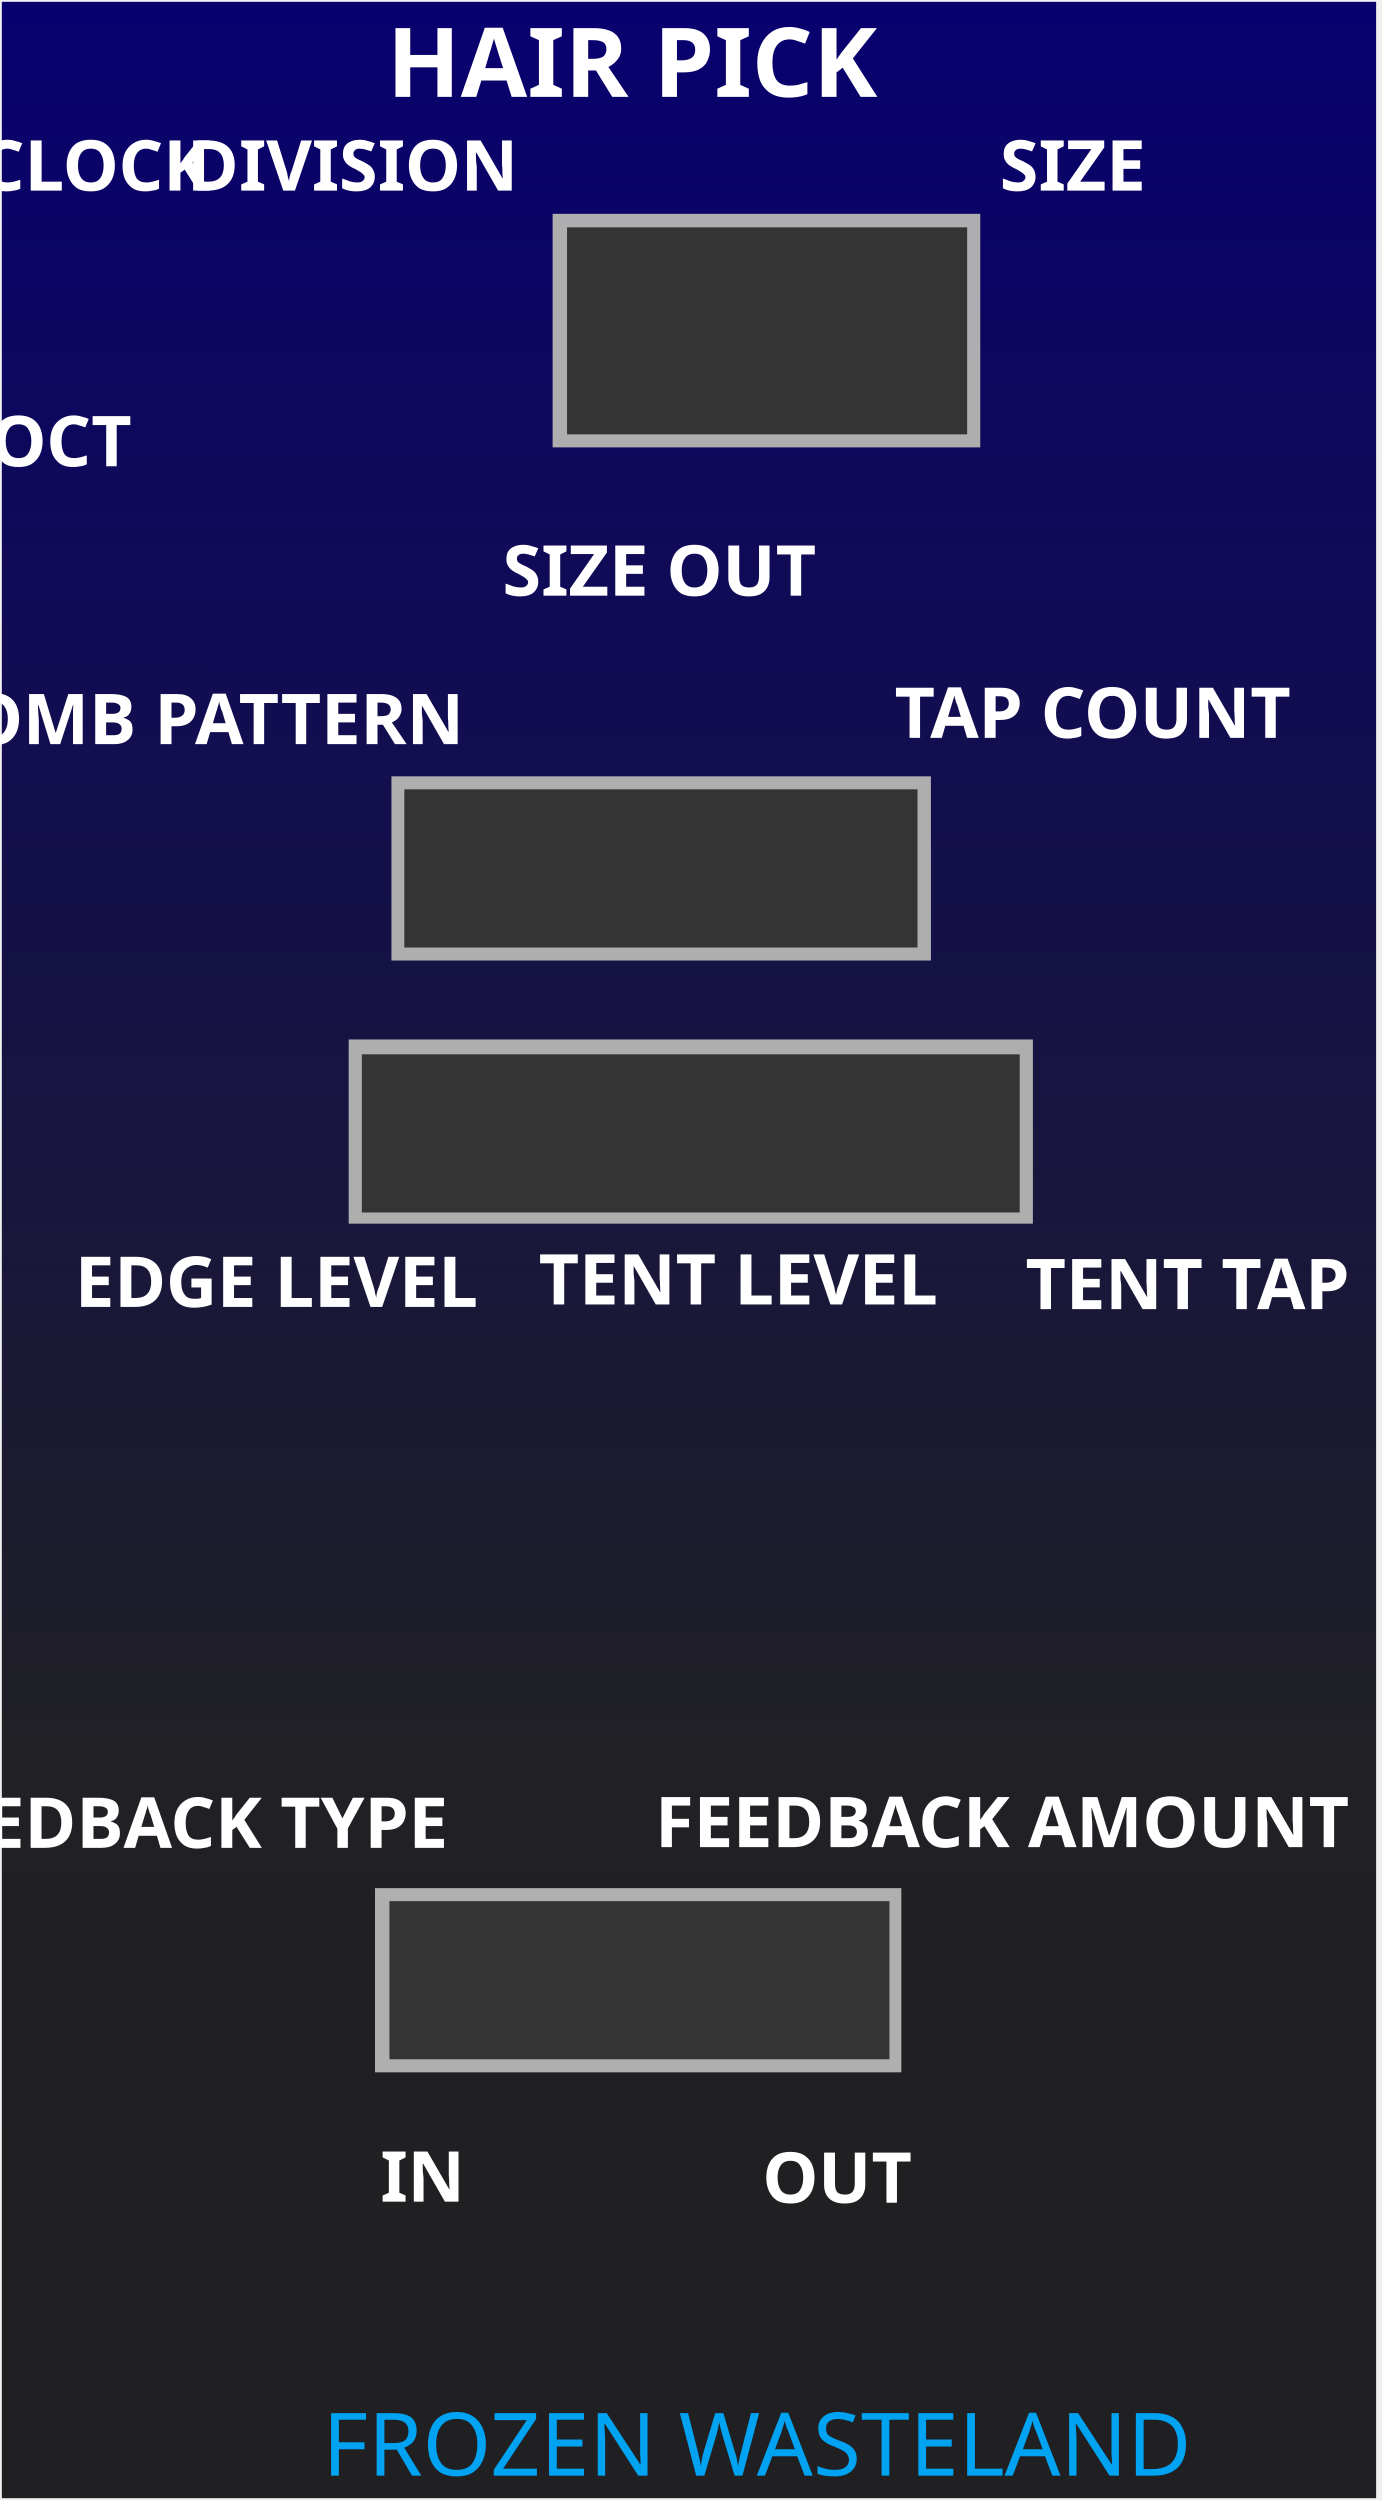
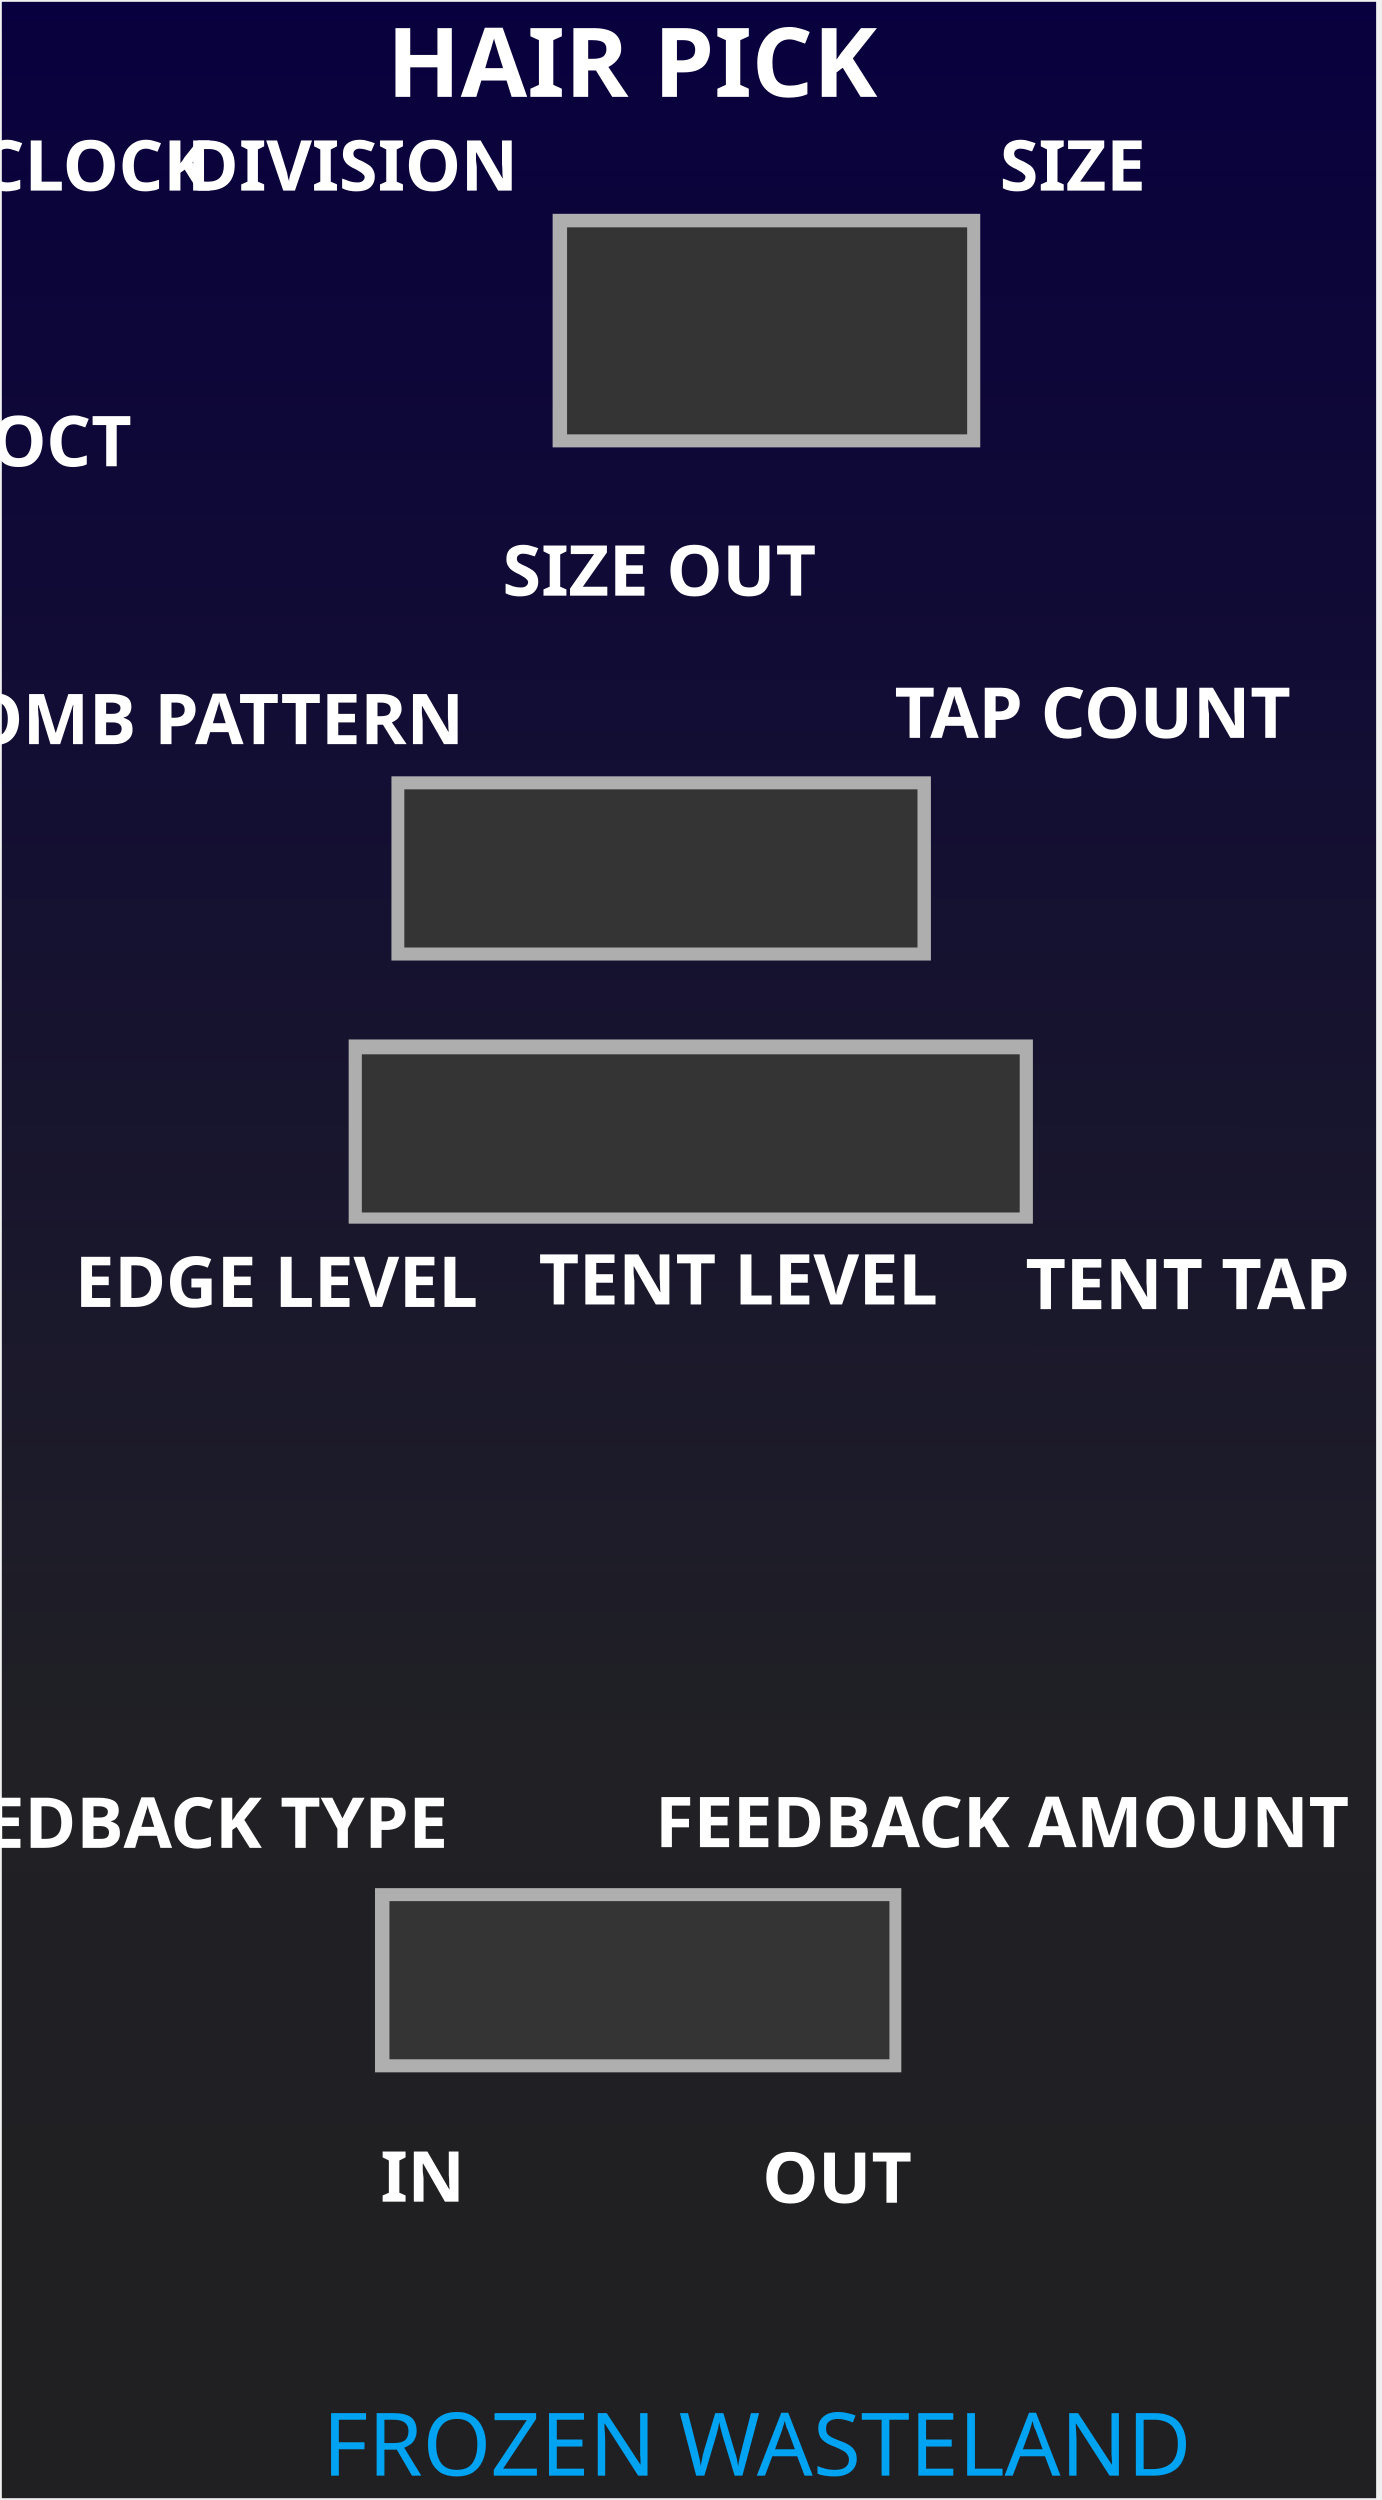
<svg xmlns="http://www.w3.org/2000/svg" xmlns:xlink="http://www.w3.org/1999/xlink" width="210" height="380" viewBox="0 0 55.563 100.542" version="1.1" id="svg11003">
  <defs id="defs10997">
    <linearGradient id="linearGradient4682">
      <stop style="stop-color:#202022;stop-opacity:1;" offset="0" id="stop3387" />
      <stop style="stop-color:#202025;stop-opacity:1;" offset=".3" id="stop3388" />
-       <stop style="stop-color:#08006f;stop-opacity:1;" offset="1" id="stop3389" />
+       <stop style="stop-color:#08003e;stop-opacity:1;" offset="1" id="stop3389" />
    </linearGradient>
    <linearGradient xlink:href="#linearGradient4682" id="linearGradient4684" x1="35.22" y1="150.858" x2="35.24" y2="50.164" gradientUnits="userSpaceOnUse" gradientTransform="matrix(1.074566,0,0,1,-2.626184,0)" />
  </defs>
  <g id="layer1" transform="translate(-35.14631,-50.389)">
    <path id="path33493" d="M 35.22,50.462 H 90.49 V 150.858 H 35.22 Z m 0,0" style="fill:url(#linearGradient4684);fill-opacity:1;fill-rule:nonzero;stroke:none;stroke-width:0.326" />
    <text xml:space="preserve" style="font-style:normal;font-weight:normal;font-size:3.528px;line-height:1.25;font-family:sans-serif;letter-spacing:0px;word-spacing:0px;fill:#ffffff;fill-opacity:1;stroke:none;stroke-width:0.265" x="25.319" y="64.823" id="text5097">
      <tspan id="tspan5095" x="25.319" y="68.041" style="stroke-width:0.265" />
    </text>
    <text xml:space="preserve" style="font-style:normal;font-weight:bold;font-size:3.528px;line-height:1.25;font-family:Homenaje;text-align:center;letter-spacing:0px;word-spacing:0px;text-anchor:middle;fill:#ffffff;fill-opacity:1;stroke:none;stroke-width:0.265;-inkscape-font-specification:'Homenaje Bold';font-stretch:normal;font-variant:normal;" x="62.861" y="54.284" id="text136">
      <tspan x="62.861" y="54.284" style="font-style:normal;font-variant:normal;font-weight:bold;font-stretch:normal;font-size:3.881px;font-family:Homenaje;-inkscape-font-specification:'Homenaje Bold';stroke-width:0.265;" id="tspan1059">HAIR PICK</tspan>
    </text>
    <text xml:space="preserve" style="font-style:normal;font-variant:normal;font-weight:bold;font-stretch:normal;font-size:3.528px;line-height:1.25;font-family:Homenaje;-inkscape-font-specification:'Homenaje Bold';text-align:center;letter-spacing:0px;word-spacing:0px;text-anchor:middle;fill:#ffffff;fill-opacity:1;stroke:none;stroke-width:0.265;" x="44.579" y="124.703" id="text299">
      <tspan id="tspan297" x="44.579" y="124.703" style="font-style:normal;font-variant:normal;font-weight:bold;font-stretch:normal;font-size:2.822px;font-family:Homenaje;-inkscape-font-specification:'Homenaje Bold';stroke-width:0.265;">FEEDBACK TYPE</tspan>
    </text>
    <text xml:space="preserve" style="font-style:normal;font-variant:normal;font-weight:bold;font-stretch:normal;font-size:3.528px;line-height:1.25;font-family:Consolas;-inkscape-font-specification:'Consolas Bold';text-align:center;letter-spacing:0px;word-spacing:0px;text-anchor:middle;fill:#ffffff;fill-opacity:1;stroke:none;stroke-width:0.265" x="66.103" y="146.53" id="text373">
      <tspan id="tspan371" x="66.103" y="149.591" style="font-size:2.117px;stroke-width:0.265" />
    </text>
    <flowRoot xml:space="preserve" id="flowRoot250" style="font-style:normal;font-variant:normal;font-weight:bold;font-stretch:normal;font-size:13.333px;line-height:1.25;font-family:Consolas;-inkscape-font-specification:'Consolas Bold';text-align:center;letter-spacing:0px;word-spacing:0px;text-anchor:middle;fill:#ffffff;fill-opacity:1;stroke:none">
      <flowRegion id="flowRegion252">
        <rect id="rect254" width="3.182" height="16.971" x="78.135" y="118.901" />
      </flowRegion>
      <flowPara id="flowPara256" />
    </flowRoot>
    <text xml:space="preserve" style="font-style:normal;font-variant:normal;font-weight:bold;font-stretch:normal;font-size:3.528px;line-height:1.25;font-family:Consolas;-inkscape-font-specification:'Consolas Bold';text-align:start;letter-spacing:0px;word-spacing:0px;text-anchor:start;fill:#00a3f2;fill-opacity:1;stroke:none;stroke-width:0.265;" x="48.116" y="149.953" id="text3885-7">
      <tspan id="tspan3883-0" x="48.116" y="149.953" style="font-style:normal;font-variant:normal;font-weight:normal;font-stretch:normal;font-family:'Bradley Gratis';-inkscape-font-specification:'Bradley Gratis';text-align:start;text-anchor:start;stroke-width:0.265;fill:#00a3f2;fill-opacity:1;">FROZEN WASTELAND</tspan>
    </text>
    <text xml:space="preserve" style="font-style:normal;font-variant:normal;font-weight:bold;font-stretch:normal;font-size:3.528px;line-height:1.25;font-family:Consolas;-inkscape-font-specification:'Consolas Bold';text-align:center;letter-spacing:0px;word-spacing:0px;text-anchor:middle;fill:#ffffff;fill-opacity:1;stroke:none;stroke-width:0.265" x="61.075" y="98.742" id="text6637">
      <tspan id="tspan6635" x="61.075" y="101.803" style="stroke-width:0.265" />
    </text>
    <flowRoot xml:space="preserve" id="flowRoot1051" style="font-style:normal;font-variant:normal;font-weight:bold;font-stretch:normal;font-size:13.333px;line-height:1.25;font-family:Consolas;-inkscape-font-specification:'Consolas Bold';text-align:center;letter-spacing:0px;word-spacing:0px;text-anchor:middle;fill:#ffffff;fill-opacity:1;stroke:none">
      <flowRegion id="flowRegion1053">
        <rect id="rect1055" width="233.876" height="149.023" x="-26.693" y="28.038" />
      </flowRegion>
      <flowPara id="flowPara1057" />
    </flowRoot>
    <text xml:space="preserve" style="font-style:normal;font-variant:normal;font-weight:bold;font-stretch:normal;font-size:3.528px;line-height:1.25;font-family:Homenaje;-inkscape-font-specification:'Homenaje Bold';text-align:center;letter-spacing:0px;word-spacing:0px;text-anchor:middle;fill:#ffffff;fill-opacity:1;stroke:none;stroke-width:0.265;" x="71.108" y="138.977" id="text307-7">
      <tspan id="tspan305-4" x="71.108" y="138.977" style="font-style:normal;font-variant:normal;font-weight:bold;font-stretch:normal;font-size:2.822px;font-family:Homenaje;-inkscape-font-specification:'Homenaje Bold';stroke-width:0.265;">OUT</tspan>
    </text>
    <text xml:space="preserve" style="font-style:normal;font-variant:normal;font-weight:bold;font-stretch:normal;font-size:3.528px;line-height:1.25;font-family:Homenaje;-inkscape-font-specification:'Homenaje Bold';text-align:center;letter-spacing:0px;word-spacing:0px;text-anchor:middle;fill:#ffffff;fill-opacity:1;stroke:none;stroke-width:0.265;" x="54.431" y="138.934" id="text307-7-9">
      <tspan id="tspan305-4-3" x="54.431" y="138.934" style="font-style:normal;font-variant:normal;font-weight:bold;font-stretch:normal;font-size:2.822px;font-family:Homenaje;-inkscape-font-specification:'Homenaje Bold';stroke-width:0.265;">IN</tspan>
    </text>
    <text xml:space="preserve" style="font-style:normal;font-variant:normal;font-weight:bold;font-stretch:normal;font-size:3.528px;line-height:1.25;font-family:Homenaje;-inkscape-font-specification:'Homenaje Bold';text-align:start;letter-spacing:0px;word-spacing:0px;text-anchor:start;fill:#ffffff;fill-opacity:1;stroke:none;stroke-width:0.265;" x="38.16" y="102.949" id="text299-5">
      <tspan id="tspan297-8" x="38.16" y="102.949" style="font-style:normal;font-variant:normal;font-weight:bold;font-stretch:normal;font-size:2.822px;font-family:Homenaje;-inkscape-font-specification:'Homenaje Bold';text-align:start;text-anchor:start;stroke-width:0.265;">EDGE LEVEL</tspan>
    </text>
    <flowRoot xml:space="preserve" id="flowRoot1227" style="font-style:normal;font-variant:normal;font-weight:bold;font-stretch:normal;font-size:13.333px;line-height:1.25;font-family:Consolas;-inkscape-font-specification:'Consolas Bold';text-align:center;letter-spacing:0px;word-spacing:0px;text-anchor:middle;fill:#ffffff;fill-opacity:1;stroke:none">
      <flowRegion id="flowRegion1229">
        <rect id="rect1231" width="73.539" height="30.406" x="-114.551" y="110.592" />
      </flowRegion>
      <flowPara id="flowPara1233" />
    </flowRoot>
    <flowRoot xml:space="preserve" id="flowRoot5298" style="fill:black;fill-opacity:1;stroke:none;font-family:Consolas;font-style:normal;font-weight:bold;font-size:13.333px;line-height:1.25;letter-spacing:0px;word-spacing:0px;text-anchor:middle;text-align:center;-inkscape-font-specification:'Consolas Bold';font-stretch:normal;font-variant:normal">
      <flowRegion id="flowRegion5300">
        <rect id="rect5302" width="171.827" height="43.134" x="83.439" y="19.729" />
      </flowRegion>
      <flowPara id="flowPara5304" />
    </flowRoot>
    <text xml:space="preserve" style="font-style:normal;font-variant:normal;font-weight:bold;font-stretch:normal;font-size:3.528px;line-height:1.25;font-family:Homenaje;-inkscape-font-specification:'Homenaje Bold';text-align:start;letter-spacing:0px;word-spacing:0px;text-anchor:start;fill:#ffffff;fill-opacity:1;stroke:none;stroke-width:0.265;" x="56.803" y="102.854" id="text299-5-6">
      <tspan id="tspan297-8-0" x="56.803" y="102.854" style="font-style:normal;font-variant:normal;font-weight:bold;font-stretch:normal;font-size:2.822px;font-family:Homenaje;-inkscape-font-specification:'Homenaje Bold';text-align:start;text-anchor:start;stroke-width:0.265;">TENT LEVEL</tspan>
    </text>
    <text xml:space="preserve" style="font-style:normal;font-variant:normal;font-weight:bold;font-stretch:normal;font-size:3.528px;line-height:1.25;font-family:Homenaje;-inkscape-font-specification:'Homenaje Bold';text-align:start;letter-spacing:0px;word-spacing:0px;text-anchor:start;fill:#ffffff;fill-opacity:1;stroke:none;stroke-width:0.265;" x="76.382" y="103.041" id="text299-5-6-7">
      <tspan id="tspan297-8-0-8" x="76.382" y="103.041" style="font-style:normal;font-variant:normal;font-weight:bold;font-stretch:normal;font-size:2.822px;font-family:Homenaje;-inkscape-font-specification:'Homenaje Bold';text-align:start;text-anchor:start;stroke-width:0.265;">TENT TAP</tspan>
    </text>
    <flowRoot xml:space="preserve" id="flowRoot1643" style="fill:black;fill-opacity:1;stroke:none;font-family:Consolas;font-style:normal;font-weight:bold;font-size:13.333px;line-height:1.25;letter-spacing:0px;word-spacing:0px;text-anchor:middle;text-align:center;-inkscape-font-specification:'Consolas Bold';font-stretch:normal;font-variant:normal">
      <flowRegion id="flowRegion1645">
        <rect id="rect1647" width="232.638" height="33.234" x="-27.224" y="147.362" />
      </flowRegion>
      <flowPara id="flowPara1649" />
    </flowRoot>
    <text xml:space="preserve" style="font-style:normal;font-variant:normal;font-weight:bold;font-stretch:normal;font-size:3.528px;line-height:1.25;font-family:Homenaje;-inkscape-font-specification:'Homenaje Bold';text-align:center;letter-spacing:0px;word-spacing:0px;text-anchor:middle;fill:#ffffff;fill-opacity:1;stroke:none;stroke-width:0.265;" x="77.743" y="124.678" id="text299-8">
      <tspan id="tspan297-2" x="77.743" y="124.678" style="font-style:normal;font-variant:normal;font-weight:bold;font-stretch:normal;font-size:2.822px;font-family:Homenaje;-inkscape-font-specification:'Homenaje Bold';stroke-width:0.265;">FEEDBACK AMOUNT</tspan>
    </text>
    <text xml:space="preserve" style="font-style:normal;font-variant:normal;font-weight:bold;font-stretch:normal;font-size:3.528px;line-height:1.25;font-family:Homenaje;-inkscape-font-specification:'Homenaje Bold';text-align:center;letter-spacing:0px;word-spacing:0px;text-anchor:middle;fill:#ffffff;fill-opacity:1;stroke:none;stroke-width:0.265;" x="45.23" y="80.319" id="text299-0">
      <tspan id="tspan297-3" x="45.23" y="80.319" style="font-style:normal;font-variant:normal;font-weight:bold;font-stretch:normal;font-size:2.822px;font-family:Homenaje;-inkscape-font-specification:'Homenaje Bold';stroke-width:0.265;">COMB PATTERN</tspan>
    </text>
    <text xml:space="preserve" style="font-style:normal;font-variant:normal;font-weight:bold;font-stretch:normal;font-size:3.528px;line-height:1.25;font-family:Homenaje;-inkscape-font-specification:'Homenaje Bold';text-align:center;letter-spacing:0px;word-spacing:0px;text-anchor:middle;fill:#ffffff;fill-opacity:1;stroke:none;stroke-width:0.265;" x="81.381" y="80.063" id="text299-0-0">
      <tspan id="tspan297-3-0" x="81.381" y="80.063" style="font-style:normal;font-variant:normal;font-weight:bold;font-stretch:normal;font-size:2.822px;font-family:Homenaje;-inkscape-font-specification:'Homenaje Bold';stroke-width:0.265;">TAP COUNT</tspan>
    </text>
    <text xml:space="preserve" style="font-style:normal;font-variant:normal;font-weight:bold;font-stretch:normal;font-size:3.528px;line-height:1.25;font-family:Homenaje;-inkscape-font-specification:'Homenaje Bold';text-align:center;letter-spacing:0px;word-spacing:0px;text-anchor:middle;fill:#ffffff;fill-opacity:1;stroke:none;stroke-width:0.265;" x="51.613" y="58.056" id="text299-0-8">
      <tspan id="tspan297-3-03" x="51.613" y="58.056" style="font-style:normal;font-variant:normal;font-weight:bold;font-stretch:normal;font-size:2.822px;font-family:Homenaje;-inkscape-font-specification:'Homenaje Bold';stroke-width:0.265;">DIVISION</tspan>
    </text>
    <text xml:space="preserve" style="font-style:normal;font-variant:normal;font-weight:bold;font-stretch:normal;font-size:3.528px;line-height:1.25;font-family:Homenaje;-inkscape-font-specification:'Homenaje Bold';text-align:center;letter-spacing:0px;word-spacing:0px;text-anchor:middle;fill:#ffffff;fill-opacity:1;stroke:none;stroke-width:0.265;" x="80.58" y="58.056" id="text299-0-8-9">
      <tspan id="tspan297-3-03-8" x="80.58" y="58.056" style="font-style:normal;font-variant:normal;font-weight:bold;font-stretch:normal;font-size:2.822px;font-family:Homenaje;-inkscape-font-specification:'Homenaje Bold';stroke-width:0.265;">SIZE</tspan>
    </text>
    <text xml:space="preserve" style="font-style:normal;font-variant:normal;font-weight:bold;font-stretch:normal;font-size:3.528px;line-height:1.25;font-family:Homenaje;-inkscape-font-specification:'Homenaje Bold';text-align:center;letter-spacing:0px;word-spacing:0px;text-anchor:middle;fill:#ffffff;fill-opacity:1;stroke:none;stroke-width:0.265;" x="41.255" y="58.056" id="text299-0-8-2">
      <tspan id="tspan297-3-03-83" x="41.255" y="58.056" style="font-style:normal;font-variant:normal;font-weight:bold;font-stretch:normal;font-size:2.822px;font-family:Homenaje;-inkscape-font-specification:'Homenaje Bold';stroke-width:0.265;">CLOCK</tspan>
    </text>
    <text xml:space="preserve" style="font-style:normal;font-variant:normal;font-weight:bold;font-stretch:normal;font-size:3.528px;line-height:1.25;font-family:Consolas;-inkscape-font-specification:'Consolas Bold';text-align:center;letter-spacing:0px;word-spacing:0px;text-anchor:middle;fill:#ffffff;fill-opacity:1;stroke:none;stroke-width:0.265" x="41.415" y="69.142" id="text299-0-8-2-0">
      <tspan id="tspan297-3-03-83-2" x="41.415" y="69.142" style="font-style:normal;font-variant:normal;font-weight:bold;font-stretch:normal;font-size:2.822px;font-family:Homenaje;-inkscape-font-specification:'Homenaje Bold';stroke-width:0.265">V/OCT</tspan>
    </text>
    <text xml:space="preserve" style="font-style:normal;font-variant:normal;font-weight:bold;font-stretch:normal;font-size:3.528px;line-height:1.25;font-family:Homenaje;-inkscape-font-specification:'Homenaje Bold';text-align:center;letter-spacing:0px;word-spacing:0px;text-anchor:middle;fill:#ffffff;fill-opacity:1;stroke:none;stroke-width:0.265;" x="63.953" y="74.345" id="text299-0-8-2-0-5">
      <tspan id="tspan297-3-03-83-2-6" x="63.953" y="74.345" style="font-style:normal;font-variant:normal;font-weight:bold;font-stretch:normal;font-size:2.822px;font-family:Homenaje;-inkscape-font-specification:'Homenaje Bold';stroke-width:0.265;">SIZE OUT</tspan>
    </text>
    <rect style="opacity:0.981;fill:#b1b1b1;fill-opacity:1;stroke:none;stroke-width:1.116;stroke-miterlimit:4;stroke-dasharray:none;stroke-opacity:1" id="rect1673-4" width="17.198" height="9.393" x="57.371" y="58.988" />
    <rect style="opacity:0.981;fill:#323232;fill-opacity:1;stroke:none;stroke-width:1.017;stroke-miterlimit:4;stroke-dasharray:none;stroke-opacity:1" id="rect1673" width="16.09" height="8.325" x="57.952" y="59.532" />
    <rect style="opacity:0.981;fill:#b1b1b1;fill-opacity:1;stroke:none;stroke-width:0.641;stroke-miterlimit:4;stroke-dasharray:none;stroke-opacity:1" id="rect1673-6-2" width="21.696" height="7.408" x="50.889" y="81.61" />
    <rect style="opacity:0.981;fill:#323232;fill-opacity:1;stroke:none;stroke-width:0.579;stroke-miterlimit:4;stroke-dasharray:none;stroke-opacity:1" id="rect1673-6" width="20.638" height="6.361" x="51.407" y="82.134" />
    <rect style="opacity:0.981;fill:#b1b1b1;fill-opacity:1;stroke:none;stroke-width:0.721;stroke-miterlimit:4;stroke-dasharray:none;stroke-opacity:1" id="rect1673-6-4-6" width="27.517" height="7.408" x="49.169" y="92.193" />
    <rect style="opacity:0.981;fill:#323232;fill-opacity:1;stroke:none;stroke-width:0.655;stroke-miterlimit:4;stroke-dasharray:none;stroke-opacity:1" id="rect1673-6-4" width="26.458" height="6.361" x="49.698" y="92.79" />
    <rect style="opacity:0.981;fill:#b1b1b1;fill-opacity:1;stroke:none;stroke-width:0.633;stroke-miterlimit:4;stroke-dasharray:none;stroke-opacity:1" id="rect1673-6-0-5" width="21.167" height="7.408" x="50.228" y="126.324" />
    <rect style="opacity:0.981;fill:#323232;fill-opacity:1;stroke:none;stroke-width:0.571;stroke-miterlimit:4;stroke-dasharray:none;stroke-opacity:1" id="rect1673-6-0" width="20.108" height="6.361" x="50.809" y="126.846" />
  </g>
</svg>
